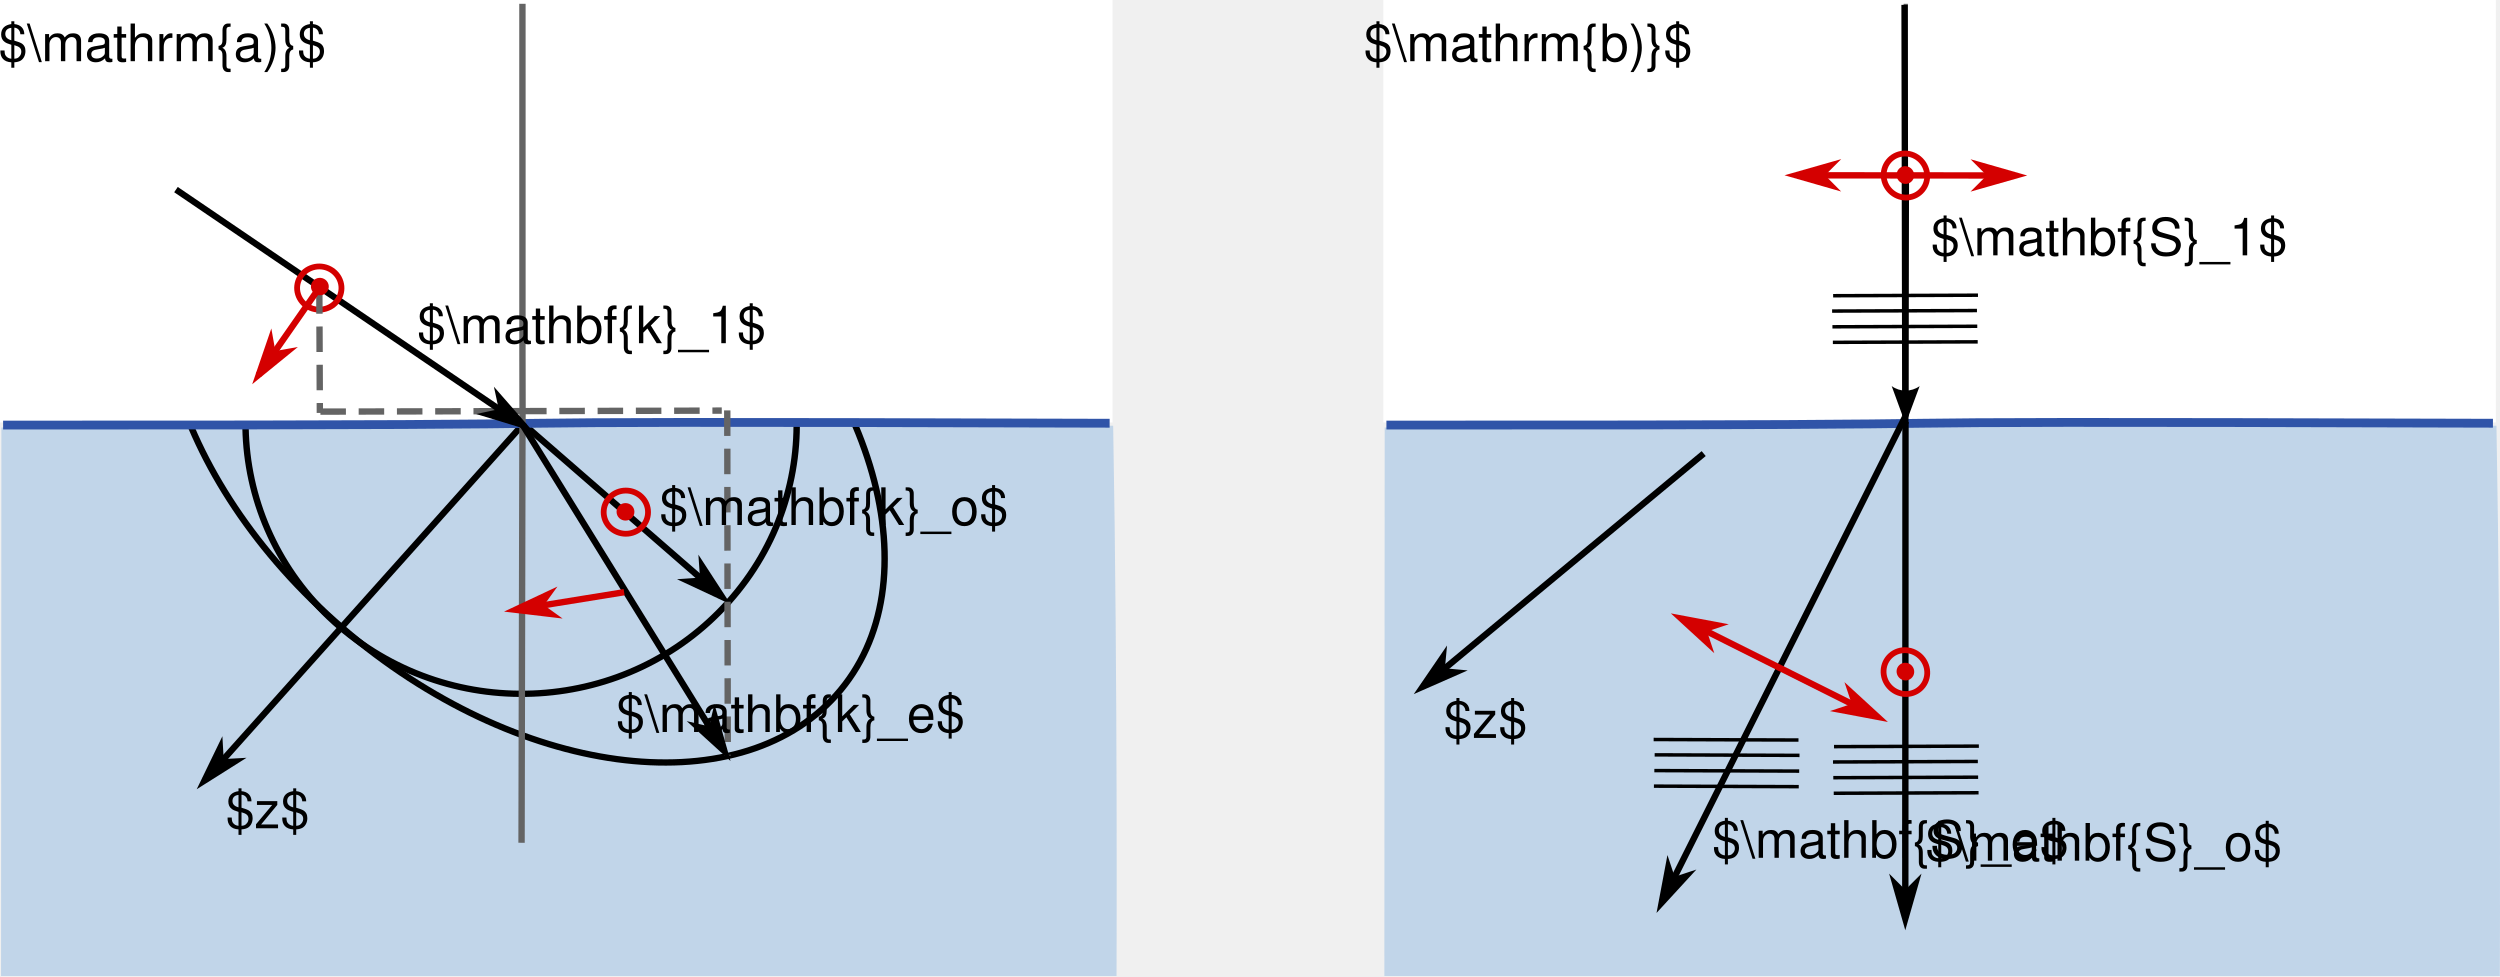
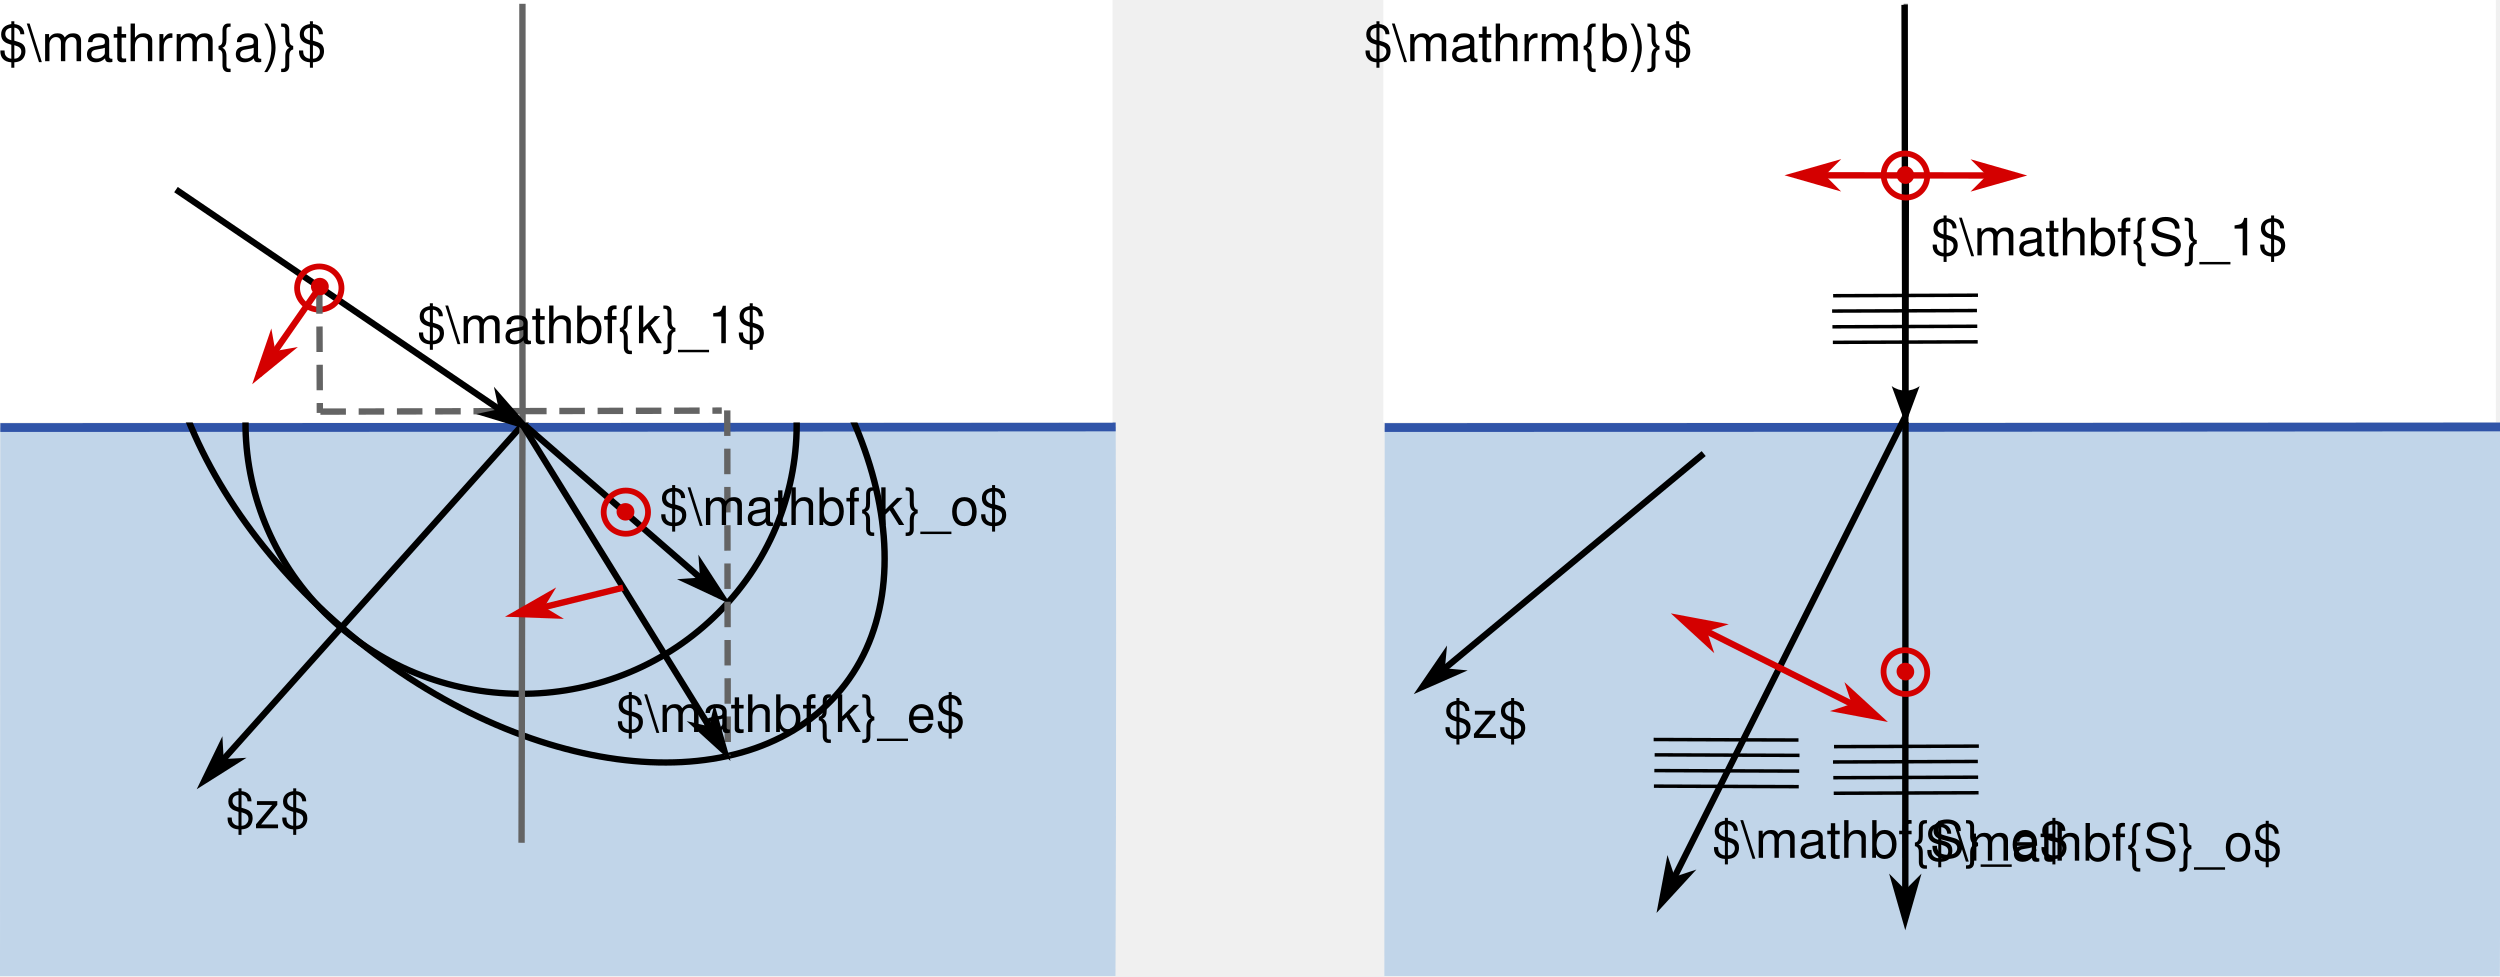
<svg xmlns="http://www.w3.org/2000/svg" xmlns:xlink="http://www.w3.org/1999/xlink" width="207.449mm" height="80.991mm" viewBox="0 0 207.449 80.991" version="1.1" id="svg668">
  <defs id="defs662">
    <linearGradient id="linearGradient119">
      <stop id="stop115" offset="0" style="stop-color:#cccccc;stop-opacity:0.498;" />
      <stop style="stop-color:#cccccc;stop-opacity:0;" offset="1" id="stop117" />
    </linearGradient>
    <linearGradient xlink:href="#linearGradient4573-6-5" id="linearGradient3367" gradientUnits="userSpaceOnUse" gradientTransform="matrix(-0.6470363,0.5559264,-0.5657585,-0.6328659,581.0417,131.5164)" x1="325.017" y1="363.186" x2="332.326" y2="367.258" />
    <linearGradient id="linearGradient4573-6-5">
      <stop style="stop-color:#cccccc;stop-opacity:0.498;" offset="0" id="stop4583-0-7" />
      <stop id="stop4577-4-0" offset="1" style="stop-color:#cccccc;stop-opacity:0;" />
    </linearGradient>
    <marker style="overflow:visible" id="Arrow1Mend" refX="0" refY="0" orient="auto">
      <path transform="matrix(-0.4,0,0,-0.4,-4,0)" style="fill-rule:evenodd;stroke:#000000;stroke-width:1pt" d="M 0,0 5,-5 -12.5,0 5,5 Z" id="path3770" />
    </marker>
    <marker style="overflow:visible" id="Arrow1Mstart" refX="0" refY="0" orient="auto">
      <path transform="matrix(0.4,0,0,0.4,4,0)" style="fill-rule:evenodd;stroke:#000000;stroke-width:1pt" d="M 0,0 5,-5 -12.5,0 5,5 Z" id="path3767" />
    </marker>
    <marker orient="auto" refY="0" refX="0" id="marker4060" style="overflow:visible">
      <path id="path4062" style="fill-rule:evenodd;stroke-width:0.625;stroke-linejoin:round" d="M 8.719,4.034 -2.207,0.016 8.719,-4.002 c -1.745,2.372 -1.735,5.617 -6e-7,8.035 z" transform="scale(0.6)" />
    </marker>
    <linearGradient xlink:href="#linearGradient4573-6-5" id="linearGradient3290" gradientUnits="userSpaceOnUse" gradientTransform="matrix(0.01194083,0.8529757,0.8488691,0.00481041,-157.6356,-201.1238)" x1="325.017" y1="363.186" x2="332.326" y2="367.258" />
    <marker style="overflow:visible" id="marker694" refX="0" refY="0" orient="auto">
      <path transform="matrix(-0.4,0,0,-0.4,-4,0)" style="fill-rule:evenodd;stroke:#000000;stroke-width:1pt" d="M 0,0 5,-5 -12.5,0 5,5 Z" id="path692" />
    </marker>
    <linearGradient xlink:href="#linearGradient4573-6-5" id="linearGradient3448" gradientUnits="userSpaceOnUse" gradientTransform="matrix(0.6470363,0.5559264,0.5657585,-0.6328659,-375.9447,132.0386)" x1="325.017" y1="363.186" x2="332.326" y2="367.258" />
    <marker style="overflow:visible" id="Arrow1Mend-3" refX="0" refY="0" orient="auto">
      <path transform="matrix(-0.4,0,0,-0.4,-4,0)" style="fill-rule:evenodd;stroke:#000000;stroke-width:1pt" d="M 0,0 5,-5 -12.5,0 5,5 Z" id="path3770-6" />
    </marker>
    <linearGradient xlink:href="#linearGradient4573-6-5" id="linearGradient3454" gradientUnits="userSpaceOnUse" gradientTransform="matrix(0.6470363,0.5559264,0.5657585,-0.6328659,-376.0239,132.0834)" x1="325.017" y1="363.186" x2="332.326" y2="367.258" />
    <marker style="overflow:visible" id="marker884" refX="0" refY="0" orient="auto">
      <path transform="matrix(-0.4,0,0,-0.4,-4,0)" style="fill-rule:evenodd;stroke:#000000;stroke-width:1pt" d="M 0,0 5,-5 -12.5,0 5,5 Z" id="path882" />
    </marker>
    <marker style="overflow:visible" id="Arrow1Mstart-7" refX="0" refY="0" orient="auto">
      <path transform="matrix(0.4,0,0,0.4,4,0)" style="fill-rule:evenodd;stroke:#000000;stroke-width:1pt" d="M 0,0 5,-5 -12.5,0 5,5 Z" id="path3767-5" />
    </marker>
    <marker style="overflow:visible" id="Arrow1Mend-3-5" refX="0" refY="0" orient="auto">
      <path transform="matrix(-0.4,0,0,-0.4,-4,0)" style="fill-rule:evenodd;stroke:#000000;stroke-width:1pt" d="M 0,0 5,-5 -12.5,0 5,5 Z" id="path3770-6-3" />
    </marker>
  </defs>
  <g id="layer1" transform="translate(-1.810889,-45.28723)">
    <text xml:space="preserve" style="font-style:italic;font-variant:normal;font-weight:normal;font-stretch:normal;font-size:3.175px;line-height:0%;font-family:'Nimbus Sans L';-inkscape-font-specification:'Sans Italic';letter-spacing:0px;word-spacing:0px;fill:#000000;fill-opacity:1;stroke:none;stroke-width:0.265" x="151.958" y="66.835" id="text3107-1-0" transform="scale(0.984359,1.015889)">
      <tspan id="tspan3109-0-8" x="151.958" y="66.835" style="font-style:italic;font-variant:normal;font-weight:normal;font-stretch:normal;font-size:5.327px;line-height:1.25;font-family:'Nimbus Roman No9 L';-inkscape-font-specification:'Nimbus Roman No9 L Italic';stroke-width:0.265"> </tspan>
    </text>
-     <path id="rect4669-1" d="m 116.712,80.764 c 46.813,0.113 42.389,-0.267 92.255,-0.149 0.386,21.308 0.279,45.662 0.279,45.662 h -92.562 z" style="fill:#c1d5e9;fill-opacity:1;stroke:none;stroke-width:0.265" />
    <path d="m 208.918,45.287 v 35.054 h -92.32 v -35.054 z" style="fill:#ffffff;fill-opacity:1;fill-rule:nonzero;stroke:none;stroke-width:0.265" id="path4584-7" />
-     <path style="fill:#7e9dd2;fill-opacity:1;stroke:#3054a8;stroke-width:0.732;stroke-miterlimit:4;stroke-dasharray:none;stroke-dashoffset:0;stroke-opacity:1" d="m 116.855,80.56 c 68.812,0.025 19.213,-0.379 91.819,-0.153" id="path3453-2" />
+     <g id="g335">
+       <path style="fill:#c1d5e9;fill-opacity:1;stroke:none;stroke-width:0.265" d="m 116.712,80.764 c 46.813,0.113 42.686,-0.168 92.552,-0.05 0.089,24.373 -0.018,45.564 -0.018,45.564 h -92.562 z" id="rect4669-1" />
+       <path id="path3453-2" d="m 116.712,80.764 c 44.388,0.001 44.393,-0.02 92.552,-0.05" style="fill:#7e9dd2;fill-opacity:1;stroke:#3054a8;stroke-width:0.732;stroke-miterlimit:4;stroke-dasharray:none;stroke-dashoffset:0;stroke-opacity:1" />
+     </g>
    <path style="fill:none;stroke:#646464;stroke-width:0.36;stroke-miterlimit:4;stroke-dasharray:none;stroke-dashoffset:0;stroke-opacity:1;marker-start:none;marker-end:none" d="m 159.948,45.603 c -0.015,67.124 0.066,-1.208 -0.073,69.617" id="path3453-9-2" />
    <path id="path2987-0" d="m 159.929,80.304 -0.018,41.135" style="fill:url(#linearGradient3290);fill-opacity:1;stroke:#000000;stroke-width:0.529;stroke-linecap:butt;stroke-linejoin:miter;stroke-miterlimit:4;stroke-dasharray:none;stroke-opacity:1;marker-end:url(#Arrow1Mend)" />
    <ellipse cy="-52.93" cx="181.596" transform="rotate(48.52916)" style="fill:#d40000;fill-opacity:1;stroke:#d40000;stroke-width:0.317;stroke-miterlimit:4;stroke-dasharray:none;stroke-dashoffset:0;stroke-opacity:1" id="path3322-2-85-5" rx="0.582" ry="0.567" />
    <ellipse cy="-52.903" cx="181.627" transform="rotate(48.52916)" style="fill:none;fill-opacity:1;stroke:#d40000;stroke-width:0.481;stroke-miterlimit:4;stroke-dasharray:none;stroke-dashoffset:0;stroke-opacity:1" id="path3322-2-8-1-0" rx="1.841" ry="1.792" />
    <path style="fill:none;stroke:#000000;stroke-width:0.481;stroke-linecap:butt;stroke-linejoin:miter;stroke-miterlimit:4;stroke-dasharray:none;stroke-opacity:1;marker-start:url(#marker4060);marker-end:none" d="m 159.93,79.841 0.055,-19.953" id="path6056-0-2" />
    <path style="fill:none;stroke:#000000;stroke-width:0.529;stroke-linecap:butt;stroke-linejoin:miter;stroke-miterlimit:4;stroke-dasharray:none;stroke-opacity:1" d="m 159.915,80.452 -0.064,-34.759" id="path6056-1" />
    <ellipse cy="-56.536" cx="161.932" transform="matrix(0.767813,0.640674,-0.6293963,0.7770845,0,0)" style="fill:#d40000;fill-opacity:1;stroke:#d40000;stroke-width:0.317;stroke-miterlimit:4;stroke-dasharray:none;stroke-dashoffset:0;stroke-opacity:1" id="path3322-2-3-0" rx="0.581" ry="0.568" />
    <ellipse cy="-56.508" cx="161.963" transform="matrix(0.767813,0.640674,-0.6293962,0.7770845,0,0)" style="fill:none;stroke:#d40000;stroke-width:0.481;stroke-miterlimit:4;stroke-dasharray:none;stroke-dashoffset:0;stroke-opacity:1" id="path3322-2-8-9" rx="1.837" ry="1.796" />
    <path id="path2985-7-2" d="M 119.927,102.219 143.183,82.926" style="fill:none;stroke:#000000;stroke-width:0.529;stroke-linecap:butt;stroke-linejoin:miter;stroke-miterlimit:4;stroke-dasharray:none;stroke-opacity:1;marker-start:url(#Arrow1Mstart);marker-end:none" />
    <path style="fill:none;stroke:#000000;stroke-width:0.289px;stroke-linecap:butt;stroke-linejoin:miter;stroke-opacity:1" d="m 165.92,73.652 -12.019,0.043" id="path4904" />
    <path style="fill:none;stroke:#000000;stroke-width:0.289px;stroke-linecap:butt;stroke-linejoin:miter;stroke-opacity:1" d="m 165.884,72.361 -12.019,0.043" id="path4904-1" />
    <path style="fill:none;stroke:#000000;stroke-width:0.289px;stroke-linecap:butt;stroke-linejoin:miter;stroke-opacity:1" d="m 165.858,71.056 -12.019,0.043" id="path4904-1-1" />
    <path style="fill:none;stroke:#000000;stroke-width:0.289px;stroke-linecap:butt;stroke-linejoin:miter;stroke-opacity:1" d="m 165.943,69.783 -12.019,0.043" id="path4904-1-1-1" />
    <path id="path4904-3" d="m 165.992,111.069 -12.019,0.043" style="fill:none;stroke:#000000;stroke-width:0.289px;stroke-linecap:butt;stroke-linejoin:miter;stroke-opacity:1" />
    <path id="path4904-1-4" d="m 165.956,109.778 -12.019,0.043" style="fill:none;stroke:#000000;stroke-width:0.289px;stroke-linecap:butt;stroke-linejoin:miter;stroke-opacity:1" />
    <path id="path4904-1-1-8" d="m 165.931,108.473 -12.019,0.043" style="fill:none;stroke:#000000;stroke-width:0.289px;stroke-linecap:butt;stroke-linejoin:miter;stroke-opacity:1" />
    <path id="path4904-1-1-1-1" d="m 166.016,107.2 -12.019,0.043" style="fill:none;stroke:#000000;stroke-width:0.289px;stroke-linecap:butt;stroke-linejoin:miter;stroke-opacity:1" />
    <path style="fill:url(#linearGradient3367);fill-opacity:1;stroke:#000000;stroke-width:0.529;stroke-linecap:butt;stroke-linejoin:miter;stroke-miterlimit:4;stroke-dasharray:none;stroke-opacity:1;marker-end:url(#Arrow1Mend)" d="M 159.866,79.94 139.736,120.111" id="path2987-9-4" />
    <path id="path4904-3-3" d="m 139.052,110.521 12.019,0.043" style="fill:none;stroke:#000000;stroke-width:0.289px;stroke-linecap:butt;stroke-linejoin:miter;stroke-opacity:1" />
    <path id="path4904-1-4-8" d="m 139.088,109.23 12.019,0.043" style="fill:none;stroke:#000000;stroke-width:0.289px;stroke-linecap:butt;stroke-linejoin:miter;stroke-opacity:1" />
    <path id="path4904-1-1-8-2" d="m 139.114,107.924 12.019,0.043" style="fill:none;stroke:#000000;stroke-width:0.289px;stroke-linecap:butt;stroke-linejoin:miter;stroke-opacity:1" />
    <path id="path4904-1-1-1-1-2" d="m 139.029,106.651 12.019,0.043" style="fill:none;stroke:#000000;stroke-width:0.289px;stroke-linecap:butt;stroke-linejoin:miter;stroke-opacity:1" />
    <path id="path2987-3-6" d="m 159.983,59.577 -9.051,-0.009 -7.9e-4,0.529 9.051,0.009 z" style="color:#000000;font-style:normal;font-variant:normal;font-weight:normal;font-stretch:normal;font-size:medium;line-height:normal;font-family:sans-serif;font-variant-ligatures:normal;font-variant-position:normal;font-variant-caps:normal;font-variant-numeric:normal;font-variant-alternates:normal;font-feature-settings:normal;text-indent:0;text-align:start;text-decoration:none;text-decoration-line:none;text-decoration-style:solid;text-decoration-color:#000000;letter-spacing:normal;word-spacing:normal;text-transform:none;writing-mode:lr-tb;direction:ltr;text-orientation:mixed;dominant-baseline:auto;baseline-shift:baseline;text-anchor:start;white-space:normal;shape-padding:0;clip-rule:nonzero;display:inline;overflow:visible;visibility:visible;opacity:1;isolation:auto;mix-blend-mode:normal;color-interpolation:sRGB;color-interpolation-filters:linearRGB;solid-color:#000000;solid-opacity:1;vector-effect:none;fill:#d40000;fill-opacity:1;fill-rule:nonzero;stroke:none;stroke-width:0.529;stroke-linecap:butt;stroke-linejoin:miter;stroke-miterlimit:4;stroke-dasharray:none;stroke-dashoffset:0;stroke-opacity:1;color-rendering:auto;image-rendering:auto;shape-rendering:auto;text-rendering:auto;enable-background:accumulate" />
    <path style="fill:#d40000;fill-opacity:1;fill-rule:evenodd;stroke:#d40000;stroke-width:0.212pt;stroke-opacity:1" d="m 153.049,59.834 1.059,-1.057 -3.705,1.055 3.703,1.062 z" id="path1920-2" />
    <path id="path2987-3-6-8" d="m 159.935,60.105 9.051,0.009 7.9e-4,-0.529 -9.051,-0.009 z" style="color:#000000;font-style:normal;font-variant:normal;font-weight:normal;font-stretch:normal;font-size:medium;line-height:normal;font-family:sans-serif;font-variant-ligatures:normal;font-variant-position:normal;font-variant-caps:normal;font-variant-numeric:normal;font-variant-alternates:normal;font-feature-settings:normal;text-indent:0;text-align:start;text-decoration:none;text-decoration-line:none;text-decoration-style:solid;text-decoration-color:#000000;letter-spacing:normal;word-spacing:normal;text-transform:none;writing-mode:lr-tb;direction:ltr;text-orientation:mixed;dominant-baseline:auto;baseline-shift:baseline;text-anchor:start;white-space:normal;shape-padding:0;clip-rule:nonzero;display:inline;overflow:visible;visibility:visible;opacity:1;isolation:auto;mix-blend-mode:normal;color-interpolation:sRGB;color-interpolation-filters:linearRGB;solid-color:#000000;solid-opacity:1;vector-effect:none;fill:#d40000;fill-opacity:1;fill-rule:nonzero;stroke:none;stroke-width:0.529;stroke-linecap:butt;stroke-linejoin:miter;stroke-miterlimit:4;stroke-dasharray:none;stroke-dashoffset:0;stroke-opacity:1;color-rendering:auto;image-rendering:auto;shape-rendering:auto;text-rendering:auto;enable-background:accumulate" />
    <path style="fill:#d40000;fill-opacity:1;fill-rule:evenodd;stroke:#d40000;stroke-width:0.212pt;stroke-opacity:1" d="m 166.869,59.848 -1.059,1.057 3.705,-1.055 -3.703,-1.062 z" id="path1920-2-7" />
    <path id="path2987-3-6-2" d="m 149.602,100.465 -8.094,-4.05 -0.237,0.473 8.095,4.05 z" style="color:#000000;font-style:normal;font-variant:normal;font-weight:normal;font-stretch:normal;font-size:medium;line-height:normal;font-family:sans-serif;font-variant-ligatures:normal;font-variant-position:normal;font-variant-caps:normal;font-variant-numeric:normal;font-variant-alternates:normal;font-feature-settings:normal;text-indent:0;text-align:start;text-decoration:none;text-decoration-line:none;text-decoration-style:solid;text-decoration-color:#000000;letter-spacing:normal;word-spacing:normal;text-transform:none;writing-mode:lr-tb;direction:ltr;text-orientation:mixed;dominant-baseline:auto;baseline-shift:baseline;text-anchor:start;white-space:normal;shape-padding:0;clip-rule:nonzero;display:inline;overflow:visible;visibility:visible;opacity:1;isolation:auto;mix-blend-mode:normal;color-interpolation:sRGB;color-interpolation-filters:linearRGB;solid-color:#000000;solid-opacity:1;vector-effect:none;fill:#d40000;fill-opacity:1;fill-rule:nonzero;stroke:none;stroke-width:0.529;stroke-linecap:butt;stroke-linejoin:miter;stroke-miterlimit:4;stroke-dasharray:none;stroke-dashoffset:0;stroke-opacity:1;color-rendering:auto;image-rendering:auto;shape-rendering:auto;text-rendering:auto;enable-background:accumulate" />
    <path style="fill:#d40000;fill-opacity:1;fill-rule:evenodd;stroke:#d40000;stroke-width:0.212pt;stroke-opacity:1" d="m 143.282,97.599 1.42,-0.473 -3.786,-0.711 2.839,2.604 z" id="path1920-2-3" />
    <path id="path2987-3-6-8-9" d="m 149.322,100.916 8.094,4.05 0.237,-0.473 -8.095,-4.05 z" style="color:#000000;font-style:normal;font-variant:normal;font-weight:normal;font-stretch:normal;font-size:medium;line-height:normal;font-family:sans-serif;font-variant-ligatures:normal;font-variant-position:normal;font-variant-caps:normal;font-variant-numeric:normal;font-variant-alternates:normal;font-feature-settings:normal;text-indent:0;text-align:start;text-decoration:none;text-decoration-line:none;text-decoration-style:solid;text-decoration-color:#000000;letter-spacing:normal;word-spacing:normal;text-transform:none;writing-mode:lr-tb;direction:ltr;text-orientation:mixed;dominant-baseline:auto;baseline-shift:baseline;text-anchor:start;white-space:normal;shape-padding:0;clip-rule:nonzero;display:inline;overflow:visible;visibility:visible;opacity:1;isolation:auto;mix-blend-mode:normal;color-interpolation:sRGB;color-interpolation-filters:linearRGB;solid-color:#000000;solid-opacity:1;vector-effect:none;fill:#d40000;fill-opacity:1;fill-rule:nonzero;stroke:none;stroke-width:0.529;stroke-linecap:butt;stroke-linejoin:miter;stroke-miterlimit:4;stroke-dasharray:none;stroke-dashoffset:0;stroke-opacity:1;color-rendering:auto;image-rendering:auto;shape-rendering:auto;text-rendering:auto;enable-background:accumulate" />
    <path style="fill:#d40000;fill-opacity:1;fill-rule:evenodd;stroke:#d40000;stroke-width:0.212pt;stroke-opacity:1" d="m 155.642,103.782 -1.42,0.473 3.786,0.711 -2.839,-2.604 z" id="path1920-2-7-2" />
-     <path id="rect4669" d="M 1.926,80.764 C 48.738,80.877 44.314,80.497 94.181,80.616 c 0.386,21.308 0.279,45.662 0.279,45.662 H 1.898 Z" style="fill:#c1d5e9;fill-opacity:1;stroke:none;stroke-width:0.265" />
+     <g transform="translate(-114.8736)" id="g335-7">
+       <path style="fill:#c1d5e9;fill-opacity:1;stroke:none;stroke-width:0.265" d="m 116.712,80.764 c 46.813,0.113 42.686,-0.168 92.552,-0.05 0.089,24.373 -0.018,45.564 -0.018,45.564 h -92.562 z" id="rect4669-1-7" />
+       <path id="path3453-2-4" d="m 116.712,80.764 c 44.388,0.001 44.393,-0.02 92.552,-0.05" style="fill:#7e9dd2;fill-opacity:1;stroke:#3054a8;stroke-width:0.732;stroke-miterlimit:4;stroke-dasharray:none;stroke-dashoffset:0;stroke-opacity:1" />
+     </g>
    <ellipse ry="34.246" rx="22.48" cy="-87.484" cx="-31.704" transform="matrix(0.6664742,-0.7455281,-0.7584892,-0.6516856,0,0)" id="path4571" style="fill:none;stroke:#000000;stroke-width:0.529;stroke-miterlimit:4;stroke-dasharray:none;stroke-dashoffset:0;stroke-opacity:1" />
    <path id="path2985" d="M 18.828,110.001 64.41,59.013" style="fill:none;stroke:#000000;stroke-width:0.529;stroke-linecap:butt;stroke-linejoin:miter;stroke-miterlimit:4;stroke-dasharray:none;stroke-opacity:1;marker-start:url(#Arrow1Mstart-7);marker-end:none" />
    <ellipse cy="-31.665" cx="87.22" style="fill:none;stroke:#000000;stroke-width:0.529;stroke-miterlimit:4;stroke-dasharray:none;stroke-opacity:1" id="path4172" transform="matrix(0.7584892,0.6516856,0.6664742,-0.7455281,0,0)" rx="22.697" ry="22.586" />
    <path id="path2987" d="M 45.231,80.462 61.652,94.747" style="fill:url(#linearGradient3448);fill-opacity:1;stroke:#000000;stroke-width:0.532;stroke-linecap:butt;stroke-linejoin:miter;stroke-miterlimit:4;stroke-dasharray:none;stroke-opacity:1;marker-end:url(#Arrow1Mend-3)" />
    <path d="m 94.131,45.287 v 35.054 H 1.811 v -35.054 z" style="fill:#ffffff;fill-opacity:1;fill-rule:nonzero;stroke:none;stroke-width:0.265" id="path4584" />
-     <path style="fill:#7e9dd2;fill-opacity:1;stroke:#3054a8;stroke-width:0.732;stroke-miterlimit:4;stroke-dasharray:none;stroke-dashoffset:0;stroke-opacity:1" d="M 2.068,80.56 C 70.88,80.585 21.281,80.181 93.887,80.407" id="path3453" />
    <path style="fill:none;stroke:#646464;stroke-width:0.529;stroke-linecap:butt;stroke-linejoin:miter;stroke-miterlimit:4;stroke-dasharray:2.117, 1.058;stroke-dashoffset:0;stroke-opacity:1" d="M 28.398,79.444 45.05,79.401" id="path6811" />
    <path style="fill:none;stroke:#646464;stroke-width:0.529;stroke-miterlimit:4;stroke-dasharray:none;stroke-dashoffset:0;stroke-opacity:1;marker-start:none;marker-end:none" d="m 45.162,45.603 c -0.015,67.124 0.066,-1.208 -0.073,69.617" id="path3453-9" />
    <ellipse cy="87.759" cx="53.713" style="fill:#d40000;fill-opacity:1;stroke:#d40000;stroke-width:0.317;stroke-miterlimit:4;stroke-dasharray:none;stroke-dashoffset:0;stroke-opacity:1" id="path3322-2-85" rx="0.582" ry="0.567" />
    <ellipse cy="87.786" cx="53.744" style="fill:none;stroke:#d40000;stroke-width:0.481;stroke-miterlimit:4;stroke-dasharray:none;stroke-dashoffset:0;stroke-opacity:1" id="path3322-2-8-1" rx="1.841" ry="1.792" />
    <path style="fill:none;stroke:#000000;stroke-width:0.529;stroke-linecap:butt;stroke-linejoin:miter;stroke-miterlimit:4;stroke-dasharray:none;stroke-opacity:1" d="M 45.383,80.707 16.413,61.02" id="path6056" />
    <ellipse cy="74.345" cx="6.815" transform="matrix(0.9603751,-0.2787106,0.2927016,0.9562038,0,0)" style="fill:none;stroke:#d40000;stroke-width:0.481;stroke-miterlimit:4;stroke-dasharray:none;stroke-dashoffset:0;stroke-opacity:1" id="path3322-2-8" rx="1.837" ry="1.796" />
    <path style="fill:none;stroke:#646464;stroke-width:0.529;stroke-linecap:butt;stroke-linejoin:miter;stroke-miterlimit:4;stroke-dasharray:2.117, 1.058;stroke-dashoffset:0;stroke-opacity:1" d="m 62.159,79.342 0.043,28.64" id="path6811-2-8" />
    <path style="fill:url(#linearGradient3454);fill-opacity:1;stroke:#000000;stroke-width:0.532;stroke-linecap:butt;stroke-linejoin:miter;stroke-miterlimit:4;stroke-dasharray:none;stroke-opacity:1;marker-end:url(#Arrow1Mend-3)" d="M 45.152,80.507 61.88,107.544" id="path2987-9" />
    <path style="fill:none;stroke:#646464;stroke-width:0.529;stroke-linecap:butt;stroke-linejoin:miter;stroke-miterlimit:4;stroke-dasharray:2.117, 1.058;stroke-dashoffset:0;stroke-opacity:1" d="m 28.309,69.205 0.043,10.347" id="path6811-2-7" />
    <path id="path2987-3" d="m 28.21,68.842 -5.176,7.424 0.434,0.303 5.176,-7.425 z" style="color:#000000;font-style:normal;font-variant:normal;font-weight:normal;font-stretch:normal;font-size:medium;line-height:normal;font-family:sans-serif;font-variant-ligatures:normal;font-variant-position:normal;font-variant-caps:normal;font-variant-numeric:normal;font-variant-alternates:normal;font-feature-settings:normal;text-indent:0;text-align:start;text-decoration:none;text-decoration-line:none;text-decoration-style:solid;text-decoration-color:#000000;letter-spacing:normal;word-spacing:normal;text-transform:none;writing-mode:lr-tb;direction:ltr;text-orientation:mixed;dominant-baseline:auto;baseline-shift:baseline;text-anchor:start;white-space:normal;shape-padding:0;clip-rule:nonzero;display:inline;overflow:visible;visibility:visible;opacity:1;isolation:auto;mix-blend-mode:normal;color-interpolation:sRGB;color-interpolation-filters:linearRGB;solid-color:#000000;solid-opacity:1;vector-effect:none;fill:#d40000;fill-opacity:1;fill-rule:nonzero;stroke:none;stroke-width:0.529;stroke-linecap:butt;stroke-linejoin:miter;stroke-miterlimit:4;stroke-dasharray:none;stroke-dashoffset:0;stroke-opacity:1;color-rendering:auto;image-rendering:auto;shape-rendering:auto;text-rendering:auto;enable-background:accumulate" />
-     <path id="path2987-3-9" d="m 53.559,94.166 -8.935,1.445 0.084,0.523 8.935,-1.445 z" style="color:#000000;font-style:normal;font-variant:normal;font-weight:normal;font-stretch:normal;font-size:medium;line-height:normal;font-family:sans-serif;font-variant-ligatures:normal;font-variant-position:normal;font-variant-caps:normal;font-variant-numeric:normal;font-variant-alternates:normal;font-feature-settings:normal;text-indent:0;text-align:start;text-decoration:none;text-decoration-line:none;text-decoration-style:solid;text-decoration-color:#000000;letter-spacing:normal;word-spacing:normal;text-transform:none;writing-mode:lr-tb;direction:ltr;text-orientation:mixed;dominant-baseline:auto;baseline-shift:baseline;text-anchor:start;white-space:normal;shape-padding:0;clip-rule:nonzero;display:inline;overflow:visible;visibility:visible;opacity:1;isolation:auto;mix-blend-mode:normal;color-interpolation:sRGB;color-interpolation-filters:linearRGB;solid-color:#000000;solid-opacity:1;vector-effect:none;fill:#d40000;fill-opacity:1;fill-rule:nonzero;stroke:none;stroke-width:0.529;stroke-linecap:butt;stroke-linejoin:miter;stroke-miterlimit:4;stroke-dasharray:none;stroke-dashoffset:0;stroke-opacity:1;color-rendering:auto;image-rendering:auto;shape-rendering:auto;text-rendering:auto;enable-background:accumulate" />
-     <path style="fill:#d40000;fill-opacity:1;fill-rule:evenodd;stroke:#d40000;stroke-width:0.212pt;stroke-opacity:1" d="m 46.756,95.534 0.876,-1.214 -3.488,1.636 3.826,0.453 z" id="path1920-7" />
+     <g id="g375" transform="rotate(-4.644955,48.89422,95.28773)">
+       <path style="color:#000000;font-style:normal;font-variant:normal;font-weight:normal;font-stretch:normal;font-size:medium;line-height:normal;font-family:sans-serif;font-variant-ligatures:normal;font-variant-position:normal;font-variant-caps:normal;font-variant-numeric:normal;font-variant-alternates:normal;font-feature-settings:normal;text-indent:0;text-align:start;text-decoration:none;text-decoration-line:none;text-decoration-style:solid;text-decoration-color:#000000;letter-spacing:normal;word-spacing:normal;text-transform:none;writing-mode:lr-tb;direction:ltr;text-orientation:mixed;dominant-baseline:auto;baseline-shift:baseline;text-anchor:start;white-space:normal;shape-padding:0;clip-rule:nonzero;display:inline;overflow:visible;visibility:visible;opacity:1;isolation:auto;mix-blend-mode:normal;color-interpolation:sRGB;color-interpolation-filters:linearRGB;solid-color:#000000;solid-opacity:1;vector-effect:none;fill:#d40000;fill-opacity:1;fill-rule:nonzero;stroke:none;stroke-width:0.529;stroke-linecap:butt;stroke-linejoin:miter;stroke-miterlimit:4;stroke-dasharray:none;stroke-dashoffset:0;stroke-opacity:1;color-rendering:auto;image-rendering:auto;shape-rendering:auto;text-rendering:auto;enable-background:accumulate" d="m 53.559,94.166 -8.935,1.445 0.084,0.523 8.935,-1.445 z" id="path2987-3-9" />
+       <path id="path1920-7" d="m 46.756,95.534 0.876,-1.214 -3.488,1.636 3.826,0.453 z" style="fill:#d40000;fill-opacity:1;fill-rule:evenodd;stroke:#d40000;stroke-width:0.212pt;stroke-opacity:1" />
+     </g>
    <path style="fill:none;stroke:#646464;stroke-width:0.529;stroke-linecap:butt;stroke-linejoin:miter;stroke-miterlimit:4;stroke-dasharray:2.117, 1.058;stroke-dashoffset:0;stroke-opacity:1" d="M 45.05,79.401 61.703,79.359" id="path6811-0" />
    <ellipse cy="74.24" cx="6.895" transform="matrix(0.9603751,-0.2787107,0.2927016,0.9562038,0,0)" style="fill:#d40000;fill-opacity:1;stroke:#d40000;stroke-width:0.317;stroke-miterlimit:4;stroke-dasharray:none;stroke-dashoffset:0;stroke-opacity:1" id="path3322-2-3" rx="0.581" ry="0.568" />
    <path style="fill:#d40000;fill-opacity:1;fill-rule:evenodd;stroke:#d40000;stroke-width:0.212pt;stroke-opacity:1" d="m 24.545,74.577 -0.263,-1.473 -1.25,3.644 2.987,-2.433 z" id="path1920" />
    <path id="path2987-5" d="m 43.456,79.41 1.696,1.096" style="fill:#cccccc;fill-opacity:0.498;stroke:#000000;stroke-width:0.532;stroke-linecap:butt;stroke-linejoin:miter;stroke-miterlimit:4;stroke-dasharray:none;stroke-opacity:1;marker-end:url(#Arrow1Mend-3-5)" />
    <text xml:space="preserve" style="font-style:normal;font-variant:normal;font-weight:normal;font-stretch:normal;font-size:4.299px;line-height:125%;font-family:'Nimbus Sans L';-inkscape-font-specification:Sans;letter-spacing:0px;word-spacing:0px;fill:#000000;fill-opacity:1;stroke:none;stroke-width:0.265px;stroke-linecap:butt;stroke-linejoin:miter;stroke-opacity:1" x="1.671" y="50.366" id="text123">
      <tspan id="tspan121" x="1.671" y="50.366" style="stroke-width:0.265px">$\mathrm{a)}$</tspan>
    </text>
    <text xml:space="preserve" style="font-style:normal;font-variant:normal;font-weight:normal;font-stretch:normal;font-size:4.299px;line-height:125%;font-family:'Nimbus Sans L';-inkscape-font-specification:Sans;letter-spacing:0px;word-spacing:0px;fill:#000000;fill-opacity:1;stroke:none;stroke-width:0.265px;stroke-linecap:butt;stroke-linejoin:miter;stroke-opacity:1" x="114.95" y="50.366" id="text123-6">
      <tspan id="tspan121-2" x="114.95" y="50.366" style="stroke-width:0.265px">$\mathrm{b)}$</tspan>
    </text>
    <text xml:space="preserve" style="font-style:normal;font-variant:normal;font-weight:normal;font-stretch:normal;font-size:4.299px;line-height:125%;font-family:'Nimbus Sans L';-inkscape-font-specification:Sans;letter-spacing:0px;word-spacing:0px;fill:#000000;fill-opacity:1;stroke:none;stroke-width:0.265px;stroke-linecap:butt;stroke-linejoin:miter;stroke-opacity:1" x="20.525" y="114.016" id="text123-6-9-2">
      <tspan id="tspan121-2-1-7" x="20.525" y="114.016" style="stroke-width:0.265px">$z$</tspan>
    </text>
    <text xml:space="preserve" style="font-style:normal;font-variant:normal;font-weight:normal;font-stretch:normal;font-size:4.299px;line-height:125%;font-family:'Nimbus Sans L';-inkscape-font-specification:Sans;letter-spacing:0px;word-spacing:0px;fill:#000000;fill-opacity:1;stroke:none;stroke-width:0.265px;stroke-linecap:butt;stroke-linejoin:miter;stroke-opacity:1" x="52.911" y="106.027" id="text123-6-9-2-0">
      <tspan id="tspan121-2-1-7-9" x="52.911" y="106.027" style="stroke-width:0.265px">$\mathbf{k}_e$</tspan>
    </text>
    <text xml:space="preserve" style="font-style:normal;font-variant:normal;font-weight:normal;font-stretch:normal;font-size:4.299px;line-height:125%;font-family:'Nimbus Sans L';-inkscape-font-specification:Sans;letter-spacing:0px;word-spacing:0px;fill:#000000;fill-opacity:1;stroke:none;stroke-width:0.265px;stroke-linecap:butt;stroke-linejoin:miter;stroke-opacity:1" x="56.509" y="88.852" id="text123-6-9-2-0-3">
      <tspan id="tspan121-2-1-7-9-6" x="56.509" y="88.852" style="stroke-width:0.265px">$\mathbf{k}_o$</tspan>
    </text>
    <text xml:space="preserve" style="font-style:normal;font-variant:normal;font-weight:normal;font-stretch:normal;font-size:4.299px;line-height:125%;font-family:'Nimbus Sans L';-inkscape-font-specification:Sans;letter-spacing:0px;word-spacing:0px;fill:#000000;fill-opacity:1;stroke:none;stroke-width:0.265px;stroke-linecap:butt;stroke-linejoin:miter;stroke-opacity:1" x="36.402" y="73.768" id="text123-6-9-2-0-3-0">
      <tspan id="tspan121-2-1-7-9-6-6" x="36.402" y="73.768" style="stroke-width:0.265px">$\mathbf{k}_1$</tspan>
    </text>
    <text xml:space="preserve" style="font-style:normal;font-variant:normal;font-weight:normal;font-stretch:normal;font-size:4.299px;line-height:125%;font-family:'Nimbus Sans L';-inkscape-font-specification:Sans;letter-spacing:0px;word-spacing:0px;fill:#000000;fill-opacity:1;stroke:none;stroke-width:0.265px;stroke-linecap:butt;stroke-linejoin:miter;stroke-opacity:1" x="162.012" y="66.476" id="text123-6-2">
      <tspan id="tspan121-2-6" x="162.012" y="66.476" style="stroke-width:0.265px">$\mathbf{S}_1$</tspan>
    </text>
    <text xml:space="preserve" style="font-style:normal;font-variant:normal;font-weight:normal;font-stretch:normal;font-size:4.299px;line-height:125%;font-family:'Nimbus Sans L';-inkscape-font-specification:Sans;letter-spacing:0px;word-spacing:0px;fill:#000000;fill-opacity:1;stroke:none;stroke-width:0.265px;stroke-linecap:butt;stroke-linejoin:miter;stroke-opacity:1" x="161.565" y="116.708" id="text123-6-2-1">
      <tspan id="tspan121-2-6-8" x="161.565" y="116.708" style="stroke-width:0.265px">$\mathbf{S}_o$</tspan>
    </text>
    <text xml:space="preserve" style="font-style:normal;font-variant:normal;font-weight:normal;font-stretch:normal;font-size:4.299px;line-height:125%;font-family:'Nimbus Sans L';-inkscape-font-specification:Sans;letter-spacing:0px;word-spacing:0px;fill:#000000;fill-opacity:1;stroke:none;stroke-width:0.265px;stroke-linecap:butt;stroke-linejoin:miter;stroke-opacity:1" x="143.863" y="116.469" id="text123-6-2-1-7">
      <tspan id="tspan121-2-6-8-9" x="143.863" y="116.469" style="stroke-width:0.265px">$\mathbf{S}_e$</tspan>
    </text>
    <text xml:space="preserve" style="font-style:normal;font-variant:normal;font-weight:normal;font-stretch:normal;font-size:4.299px;line-height:125%;font-family:'Nimbus Sans L';-inkscape-font-specification:Sans;letter-spacing:0px;word-spacing:0px;fill:#000000;fill-opacity:1;stroke:none;stroke-width:0.265px;stroke-linecap:butt;stroke-linejoin:miter;stroke-opacity:1" x="121.584" y="106.521" id="text123-6-9-2-2">
      <tspan id="tspan121-2-1-7-0" x="121.584" y="106.521" style="stroke-width:0.265px">$z$</tspan>
    </text>
  </g>
</svg>
